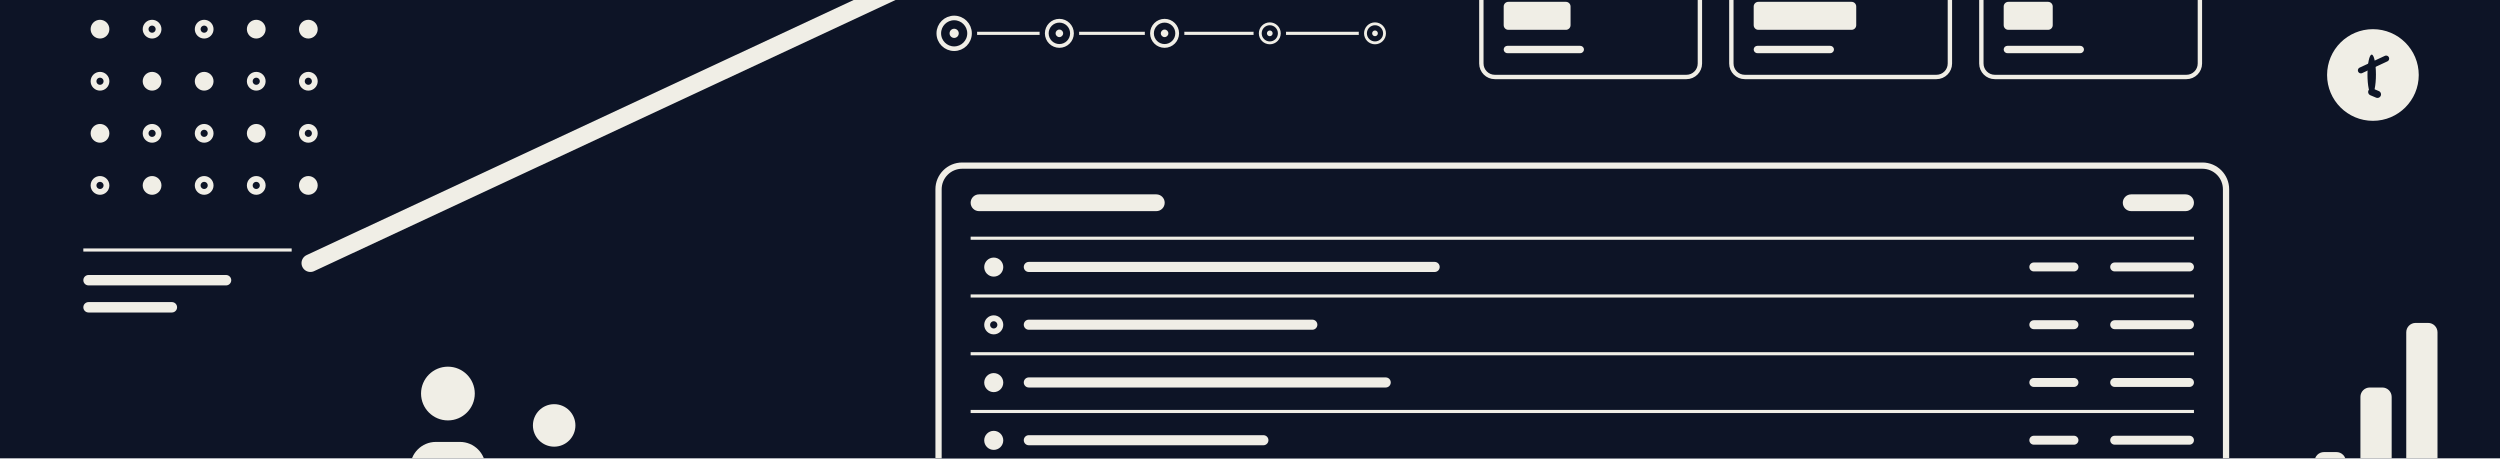
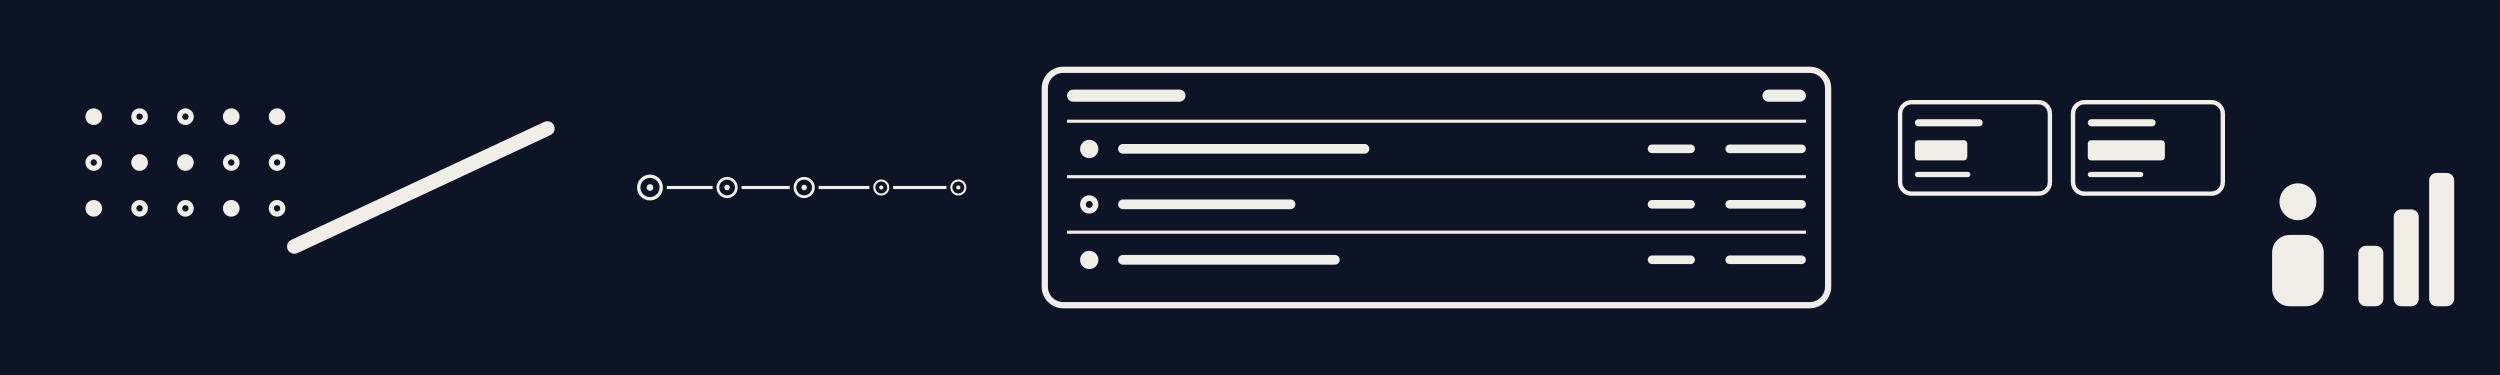
- <svg xmlns="http://www.w3.org/2000/svg" width="2400" height="440" viewBox="0 0 2400 440" role="img" aria-label="Etyme">
-   <rect width="2400" height="440" fill="#0D1426" />
+ <svg xmlns="http://www.w3.org/2000/svg" width="2400" height="360" viewBox="0 0 2400 360" role="img" aria-label="Etyme">
+   <rect width="2400" height="360" fill="#0D1426" />
  <clipPath id="c12">
-     <rect x="0" y="0" width="2400" height="440" />
+     <rect x="0" y="0" width="2400" height="360" />
  </clipPath>
  <g clip-path="url(#c12)">
-     <g transform="translate(0,-180) scale(1)">
-       <rect x="0" y="702.5" width="2400" height="3" rx="0" fill="#F0EEE6" />
-       <rect x="46.5" y="726" width="3" height="12" rx="0" fill="#F0EEE6" />
-       <rect x="94.5" y="726" width="3" height="12" rx="0" fill="#F0EEE6" />
-       <rect x="142.5" y="726" width="3" height="12" rx="0" fill="#F0EEE6" />
-       <rect x="190.5" y="726" width="3" height="12" rx="0" fill="#F0EEE6" />
-       <rect x="238.5" y="726" width="3" height="12" rx="0" fill="#F0EEE6" />
-       <rect x="286.5" y="726" width="3" height="12" rx="0" fill="#F0EEE6" />
-       <rect x="334.5" y="726" width="3" height="12" rx="0" fill="#F0EEE6" />
-       <rect x="382.5" y="726" width="3" height="12" rx="0" fill="#F0EEE6" />
-       <rect x="430.5" y="726" width="3" height="12" rx="0" fill="#F0EEE6" />
-       <rect x="478.5" y="726" width="3" height="12" rx="0" fill="#F0EEE6" />
-       <rect x="526.5" y="726" width="3" height="12" rx="0" fill="#F0EEE6" />
-       <rect x="574.5" y="726" width="3" height="12" rx="0" fill="#F0EEE6" />
-       <rect x="622.5" y="726" width="3" height="12" rx="0" fill="#F0EEE6" />
-       <rect x="670.5" y="726" width="3" height="12" rx="0" fill="#F0EEE6" />
-       <rect x="718.5" y="726" width="3" height="12" rx="0" fill="#F0EEE6" />
-       <rect x="766.5" y="726" width="3" height="12" rx="0" fill="#F0EEE6" />
-       <rect x="814.5" y="726" width="3" height="12" rx="0" fill="#F0EEE6" />
-       <rect x="862.5" y="726" width="3" height="12" rx="0" fill="#F0EEE6" />
-       <rect x="910.5" y="726" width="3" height="12" rx="0" fill="#F0EEE6" />
-       <rect x="958.5" y="726" width="3" height="12" rx="0" fill="#F0EEE6" />
-       <rect x="1006.5" y="726" width="3" height="12" rx="0" fill="#F0EEE6" />
-       <rect x="1054.5" y="726" width="3" height="12" rx="0" fill="#F0EEE6" />
-       <rect x="1102.5" y="726" width="3" height="12" rx="0" fill="#F0EEE6" />
-       <rect x="1150.5" y="726" width="3" height="12" rx="0" fill="#F0EEE6" />
-       <rect x="1198.5" y="726" width="3" height="12" rx="0" fill="#F0EEE6" />
-       <rect x="1246.5" y="726" width="3" height="12" rx="0" fill="#F0EEE6" />
-       <rect x="1294.5" y="726" width="3" height="12" rx="0" fill="#F0EEE6" />
-       <rect x="1342.5" y="726" width="3" height="12" rx="0" fill="#F0EEE6" />
-       <rect x="1390.5" y="726" width="3" height="12" rx="0" fill="#F0EEE6" />
-       <rect x="1438.5" y="726" width="3" height="12" rx="0" fill="#F0EEE6" />
-       <rect x="1486.5" y="726" width="3" height="12" rx="0" fill="#F0EEE6" />
-       <rect x="1534.5" y="726" width="3" height="12" rx="0" fill="#F0EEE6" />
-       <rect x="1582.5" y="726" width="3" height="12" rx="0" fill="#F0EEE6" />
-       <rect x="1630.5" y="726" width="3" height="12" rx="0" fill="#F0EEE6" />
-       <rect x="1678.5" y="726" width="3" height="12" rx="0" fill="#F0EEE6" />
-       <rect x="1726.5" y="726" width="3" height="12" rx="0" fill="#F0EEE6" />
-       <rect x="1774.5" y="726" width="3" height="12" rx="0" fill="#F0EEE6" />
-       <rect x="1822.5" y="726" width="3" height="12" rx="0" fill="#F0EEE6" />
-       <rect x="1870.5" y="726" width="3" height="12" rx="0" fill="#F0EEE6" />
-       <rect x="1918.5" y="726" width="3" height="12" rx="0" fill="#F0EEE6" />
-       <rect x="1966.5" y="726" width="3" height="12" rx="0" fill="#F0EEE6" />
-       <rect x="2014.5" y="726" width="3" height="12" rx="0" fill="#F0EEE6" />
-       <rect x="2062.5" y="726" width="3" height="12" rx="0" fill="#F0EEE6" />
-       <rect x="2110.5" y="726" width="3" height="12" rx="0" fill="#F0EEE6" />
-       <rect x="2158.5" y="726" width="3" height="12" rx="0" fill="#F0EEE6" />
-       <rect x="2206.5" y="726" width="3" height="12" rx="0" fill="#F0EEE6" />
-       <rect x="2254.5" y="726" width="3" height="12" rx="0" fill="#F0EEE6" />
-       <rect x="2302.5" y="726" width="3" height="12" rx="0" fill="#F0EEE6" />
-       <rect x="2350.5" y="726" width="3" height="12" rx="0" fill="#F0EEE6" />
-       <rect x="80" y="148" width="118" height="12" rx="6" fill="#F0EEE6" />
-       <circle cx="96" cy="208" r="9" fill="#F0EEE6" />
-       <circle cx="146" cy="208" r="6.21" fill="none" stroke="#F0EEE6" stroke-width="5.58" />
-       <circle cx="196" cy="208" r="6.21" fill="none" stroke="#F0EEE6" stroke-width="5.58" />
-       <circle cx="246" cy="208" r="9" fill="#F0EEE6" />
-       <circle cx="296" cy="208" r="9" fill="#F0EEE6" />
-       <circle cx="96" cy="258" r="6.21" fill="none" stroke="#F0EEE6" stroke-width="5.58" />
-       <circle cx="146" cy="258" r="9" fill="#F0EEE6" />
-       <circle cx="196" cy="258" r="9" fill="#F0EEE6" />
-       <circle cx="246" cy="258" r="6.21" fill="none" stroke="#F0EEE6" stroke-width="5.58" />
-       <circle cx="296" cy="258" r="6.21" fill="none" stroke="#F0EEE6" stroke-width="5.58" />
-       <circle cx="96" cy="308" r="9" fill="#F0EEE6" />
-       <circle cx="146" cy="308" r="6.21" fill="none" stroke="#F0EEE6" stroke-width="5.58" />
-       <circle cx="196" cy="308" r="6.21" fill="none" stroke="#F0EEE6" stroke-width="5.58" />
-       <circle cx="246" cy="308" r="9" fill="#F0EEE6" />
-       <circle cx="296" cy="308" r="6.21" fill="none" stroke="#F0EEE6" stroke-width="5.58" />
-       <circle cx="96" cy="358" r="6.21" fill="none" stroke="#F0EEE6" stroke-width="5.58" />
-       <circle cx="146" cy="358" r="9" fill="#F0EEE6" />
-       <circle cx="196" cy="358" r="6.21" fill="none" stroke="#F0EEE6" stroke-width="5.58" />
-       <circle cx="246" cy="358" r="6.21" fill="none" stroke="#F0EEE6" stroke-width="5.58" />
-       <circle cx="296" cy="358" r="9" fill="#F0EEE6" />
-       <rect x="80" y="418.5" width="200" height="3" rx="0" fill="#F0EEE6" />
-       <rect x="80" y="444" width="142" height="10" rx="5" fill="#F0EEE6" />
-       <rect x="80" y="470" width="90" height="10" rx="5" fill="#F0EEE6" />
-       <path d="M297.95,432.59L858.05,171.41" fill="none" stroke="#F0EEE6" stroke-width="17" stroke-linecap="round" stroke-linejoin="round" />
-       <rect x="898" y="150" width="124" height="12" rx="6" fill="#F0EEE6" />
-       <rect x="916" y="210.5" width="404" height="3" rx="0" fill="#F0EEE6" />
-       <circle cx="916" cy="212" r="22.06" fill="#0D1426" />
-       <circle cx="916" cy="212" r="14.76" fill="none" stroke="#F0EEE6" stroke-width="4.41" />
-       <circle cx="916" cy="212" r="4.41" fill="#F0EEE6" />
-       <circle cx="1017" cy="212" r="19" fill="#0D1426" />
-       <circle cx="1017" cy="212" r="12.1" fill="none" stroke="#F0EEE6" stroke-width="3.62" />
-       <circle cx="1017" cy="212" r="3.62" fill="#F0EEE6" />
-       <circle cx="1118" cy="212" r="19" fill="#0D1426" />
-       <circle cx="1118" cy="212" r="12.1" fill="none" stroke="#F0EEE6" stroke-width="3.62" />
-       <circle cx="1118" cy="212" r="3.62" fill="#F0EEE6" />
-       <circle cx="1219" cy="212" r="15.61" fill="#0D1426" />
-       <circle cx="1219" cy="212" r="9.15" fill="none" stroke="#F0EEE6" stroke-width="2.74" />
-       <circle cx="1219" cy="212" r="2.74" fill="#F0EEE6" />
-       <circle cx="1320" cy="212" r="15.61" fill="#0D1426" />
-       <circle cx="1320" cy="212" r="9.15" fill="none" stroke="#F0EEE6" stroke-width="2.74" />
-       <circle cx="1320" cy="212" r="2.74" fill="#F0EEE6" />
-       <rect x="1420" y="128" width="214" height="128" rx="15.04" fill="#0D1426" />
-       <rect x="1422.1" y="130.1" width="209.8" height="123.8" rx="12.94" fill="none" stroke="#F0EEE6" stroke-width="4.2" />
-       <rect x="1443.54" y="153.6" width="94.16" height="9.6" rx="4.8" fill="#F0EEE6" />
-       <rect x="1443.54" y="181.76" width="64.2" height="26.88" rx="4.48" fill="#F0EEE6" />
-       <rect x="1443.54" y="224" width="77.04" height="7.04" rx="3.52" fill="#F0EEE6" />
-       <rect x="1660" y="128" width="214" height="128" rx="15.04" fill="#0D1426" />
-       <rect x="1662.1" y="130.1" width="209.8" height="123.8" rx="12.94" fill="none" stroke="#F0EEE6" stroke-width="4.2" />
-       <rect x="1683.54" y="153.6" width="94.16" height="9.6" rx="4.8" fill="#F0EEE6" />
-       <rect x="1683.54" y="181.76" width="98.44" height="26.88" rx="4.48" fill="#F0EEE6" />
-       <rect x="1683.54" y="224" width="77.04" height="7.04" rx="3.52" fill="#F0EEE6" />
-       <rect x="1900" y="128" width="214" height="128" rx="15.04" fill="#0D1426" />
-       <rect x="1902.1" y="130.1" width="209.8" height="123.8" rx="12.94" fill="none" stroke="#F0EEE6" stroke-width="4.2" />
-       <rect x="1923.54" y="153.6" width="94.16" height="9.6" rx="4.8" fill="#F0EEE6" />
-       <rect x="1923.54" y="181.76" width="47.08" height="26.88" rx="4.48" fill="#F0EEE6" />
-       <rect x="1923.54" y="224" width="77.04" height="7.04" rx="3.52" fill="#F0EEE6" />
-       <rect x="898" y="336" width="1242" height="322" rx="25.71" fill="#0D1426" />
-       <rect x="901" y="339" width="1236" height="316" rx="22.71" fill="none" stroke="#F0EEE6" stroke-width="6" />
-       <rect x="931.81" y="366.59" width="186.3" height="16.1" rx="8.05" fill="#F0EEE6" />
-       <rect x="2037.88" y="366.59" width="68.31" height="16.1" rx="8.05" fill="#F0EEE6" />
-       <rect x="931.81" y="407.19" width="1174.38" height="3" rx="0" fill="#F0EEE6" />
-       <circle cx="953.99" cy="436.41" r="9.15" fill="#F0EEE6" />
-       <rect x="982.82" y="431.42" width="399.29" height="9.7" rx="4.85" fill="#F0EEE6" />
-       <rect x="2025.8" y="431.98" width="80.39" height="8.59" rx="4.3" fill="#F0EEE6" />
-       <rect x="1948.17" y="431.98" width="47.13" height="8.59" rx="4.3" fill="#F0EEE6" />
-       <rect x="931.81" y="462.64" width="1174.38" height="3" rx="0" fill="#F0EEE6" />
-       <circle cx="953.99" cy="491.86" r="6.31" fill="none" stroke="#F0EEE6" stroke-width="5.67" />
-       <rect x="982.82" y="486.87" width="281.85" height="9.7" rx="4.85" fill="#F0EEE6" />
-       <rect x="2025.8" y="487.42" width="80.39" height="8.59" rx="4.3" fill="#F0EEE6" />
-       <rect x="1948.17" y="487.42" width="47.13" height="8.59" rx="4.3" fill="#F0EEE6" />
-       <rect x="931.81" y="518.08" width="1174.38" height="3" rx="0" fill="#F0EEE6" />
-       <circle cx="953.99" cy="547.3" r="9.15" fill="#F0EEE6" />
-       <rect x="982.82" y="542.31" width="352.31" height="9.7" rx="4.85" fill="#F0EEE6" />
-       <rect x="2025.8" y="542.87" width="80.39" height="8.59" rx="4.3" fill="#F0EEE6" />
-       <rect x="1948.17" y="542.87" width="47.13" height="8.59" rx="4.3" fill="#F0EEE6" />
-       <rect x="931.81" y="573.52" width="1174.38" height="3" rx="0" fill="#F0EEE6" />
-       <circle cx="953.99" cy="602.75" r="9.15" fill="#F0EEE6" />
-       <rect x="982.82" y="597.76" width="234.88" height="9.7" rx="4.85" fill="#F0EEE6" />
-       <rect x="2025.8" y="598.31" width="80.39" height="8.59" rx="4.3" fill="#F0EEE6" />
-       <rect x="1948.17" y="598.31" width="47.13" height="8.59" rx="4.3" fill="#F0EEE6" />
-       <circle cx="2278" cy="252" r="44" fill="#F0EEE6" />
-       <rect x="2272.77" y="232.43" width="8.13" height="38.33" rx="19.17" fill="#0D1426" />
-       <path d="M2276.84,268.26L2282.36,270.59" fill="none" stroke="#0D1426" stroke-width="6.85" stroke-linecap="round" stroke-linejoin="round" />
-       <path d="M2266.47,247.54L2290.69,236.25" fill="none" stroke="#0D1426" stroke-width="5.81" stroke-linecap="round" stroke-linejoin="round" />
-       <rect x="2222" y="614" width="30" height="90" rx="9" fill="#F0EEE6" />
-       <rect x="2266" y="552" width="30" height="152" rx="9" fill="#F0EEE6" />
-       <rect x="2310" y="490" width="30" height="214" rx="9" fill="#F0EEE6" />
-       <circle cx="430" cy="557.8" r="25.8" fill="#F0EEE6" />
-       <rect x="393.88" y="604.24" width="72.24" height="99.76" rx="24.56" fill="#F0EEE6" />
-       <circle cx="532" cy="588.4" r="20.4" fill="#F0EEE6" />
-       <rect x="503.44" y="625.12" width="57.12" height="78.88" rx="19.42" fill="#F0EEE6" />
+     <g transform="translate(0,0) scale(1)">
+       <circle cx="90" cy="112" r="8" fill="#F0EEE6" />
+       <circle cx="134" cy="112" r="5.52" fill="none" stroke="#F0EEE6" stroke-width="4.96" />
+       <circle cx="178" cy="112" r="5.52" fill="none" stroke="#F0EEE6" stroke-width="4.96" />
+       <circle cx="222" cy="112" r="8" fill="#F0EEE6" />
+       <circle cx="266" cy="112" r="8" fill="#F0EEE6" />
+       <circle cx="90" cy="156" r="5.52" fill="none" stroke="#F0EEE6" stroke-width="4.96" />
+       <circle cx="134" cy="156" r="8" fill="#F0EEE6" />
+       <circle cx="178" cy="156" r="8" fill="#F0EEE6" />
+       <circle cx="222" cy="156" r="5.52" fill="none" stroke="#F0EEE6" stroke-width="4.96" />
+       <circle cx="266" cy="156" r="5.52" fill="none" stroke="#F0EEE6" stroke-width="4.96" />
+       <circle cx="90" cy="200" r="8" fill="#F0EEE6" />
+       <circle cx="134" cy="200" r="5.52" fill="none" stroke="#F0EEE6" stroke-width="4.96" />
+       <circle cx="178" cy="200" r="5.52" fill="none" stroke="#F0EEE6" stroke-width="4.96" />
+       <circle cx="222" cy="200" r="8" fill="#F0EEE6" />
+       <circle cx="266" cy="200" r="5.52" fill="none" stroke="#F0EEE6" stroke-width="4.96" />
+       <path d="M282.55,236.63L525.45,123.37" fill="none" stroke="#F0EEE6" stroke-width="14" stroke-linecap="round" stroke-linejoin="round" />
+       <rect x="624" y="178.5" width="296" height="3" rx="0" fill="#F0EEE6" />
+       <circle cx="624" cy="180" r="16.16" fill="#0D1426" />
+       <circle cx="624" cy="180" r="10.82" fill="none" stroke="#F0EEE6" stroke-width="3.23" />
+       <circle cx="624" cy="180" r="3.23" fill="#F0EEE6" />
+       <circle cx="698" cy="180" r="13.92" fill="#0D1426" />
+       <circle cx="698" cy="180" r="8.87" fill="none" stroke="#F0EEE6" stroke-width="2.65" />
+       <circle cx="698" cy="180" r="2.65" fill="#F0EEE6" />
+       <circle cx="772" cy="180" r="13.92" fill="#0D1426" />
+       <circle cx="772" cy="180" r="8.87" fill="none" stroke="#F0EEE6" stroke-width="2.65" />
+       <circle cx="772" cy="180" r="2.65" fill="#F0EEE6" />
+       <circle cx="846" cy="180" r="11.44" fill="#0D1426" />
+       <circle cx="846" cy="180" r="6.71" fill="none" stroke="#F0EEE6" stroke-width="2" />
+       <circle cx="846" cy="180" r="2" fill="#F0EEE6" />
+       <circle cx="920" cy="180" r="11.44" fill="#0D1426" />
+       <circle cx="920" cy="180" r="6.71" fill="none" stroke="#F0EEE6" stroke-width="2" />
+       <circle cx="920" cy="180" r="2" fill="#F0EEE6" />
+       <rect x="1000" y="64" width="758" height="232" rx="20.76" fill="#0D1426" />
+       <rect x="1003" y="67" width="752" height="226" rx="17.76" fill="none" stroke="#F0EEE6" stroke-width="6" />
+       <rect x="1024.36" y="86.04" width="113.7" height="11.6" rx="5.8" fill="#F0EEE6" />
+       <rect x="1691.95" y="86.04" width="41.69" height="11.6" rx="5.8" fill="#F0EEE6" />
+       <rect x="1024.36" y="114.87" width="709.28" height="3" rx="0" fill="#F0EEE6" />
+       <circle cx="1045.67" cy="143.01" r="8.79" fill="#F0EEE6" />
+       <rect x="1073.36" y="138.21" width="241.16" height="9.32" rx="4.66" fill="#F0EEE6" />
+       <rect x="1656.41" y="138.74" width="77.23" height="8.26" rx="4.13" fill="#F0EEE6" />
+       <rect x="1581.84" y="138.74" width="45.27" height="8.26" rx="4.13" fill="#F0EEE6" />
+       <rect x="1024.36" y="168.14" width="709.28" height="3" rx="0" fill="#F0EEE6" />
+       <circle cx="1045.67" cy="196.27" r="6.06" fill="none" stroke="#F0EEE6" stroke-width="5.45" />
+       <rect x="1073.36" y="191.48" width="170.23" height="9.32" rx="4.66" fill="#F0EEE6" />
+       <rect x="1656.41" y="192.01" width="77.23" height="8.26" rx="4.13" fill="#F0EEE6" />
+       <rect x="1581.84" y="192.01" width="45.27" height="8.26" rx="4.13" fill="#F0EEE6" />
+       <rect x="1024.36" y="221.4" width="709.28" height="3" rx="0" fill="#F0EEE6" />
+       <circle cx="1045.67" cy="249.53" r="8.79" fill="#F0EEE6" />
+       <rect x="1073.36" y="244.74" width="212.78" height="9.32" rx="4.66" fill="#F0EEE6" />
+       <rect x="1656.41" y="245.27" width="77.23" height="8.26" rx="4.13" fill="#F0EEE6" />
+       <rect x="1581.84" y="245.27" width="45.27" height="8.26" rx="4.13" fill="#F0EEE6" />
+       <rect x="1822" y="96" width="148" height="92" rx="13.06" fill="#0D1426" />
+       <rect x="1824.1" y="98.1" width="143.8" height="87.8" rx="10.96" fill="none" stroke="#F0EEE6" stroke-width="4.2" />
+       <rect x="1838.28" y="114.4" width="65.12" height="6.9" rx="3.45" fill="#F0EEE6" />
+       <rect x="1838.28" y="134.64" width="50.32" height="19.32" rx="3.22" fill="#F0EEE6" />
+       <rect x="1838.28" y="165" width="53.28" height="5.06" rx="2.53" fill="#F0EEE6" />
+       <rect x="1988" y="96" width="148" height="92" rx="13.06" fill="#0D1426" />
+       <rect x="1990.1" y="98.1" width="143.8" height="87.8" rx="10.96" fill="none" stroke="#F0EEE6" stroke-width="4.2" />
+       <rect x="2004.28" y="114.4" width="65.12" height="6.9" rx="3.45" fill="#F0EEE6" />
+       <rect x="2004.28" y="134.64" width="74" height="19.32" rx="3.22" fill="#F0EEE6" />
+       <rect x="2004.28" y="165" width="53.28" height="5.06" rx="2.53" fill="#F0EEE6" />
+       <circle cx="2206" cy="193.7" r="17.7" fill="#F0EEE6" />
+       <rect x="2181.22" y="225.56" width="49.56" height="68.44" rx="16.85" fill="#F0EEE6" />
+       <rect x="2264" y="236" width="24" height="58" rx="7.2" fill="#F0EEE6" />
+       <rect x="2298" y="201" width="24" height="93" rx="7.2" fill="#F0EEE6" />
+       <rect x="2332" y="166" width="24" height="128" rx="7.2" fill="#F0EEE6" />
    </g>
  </g>
</svg>
